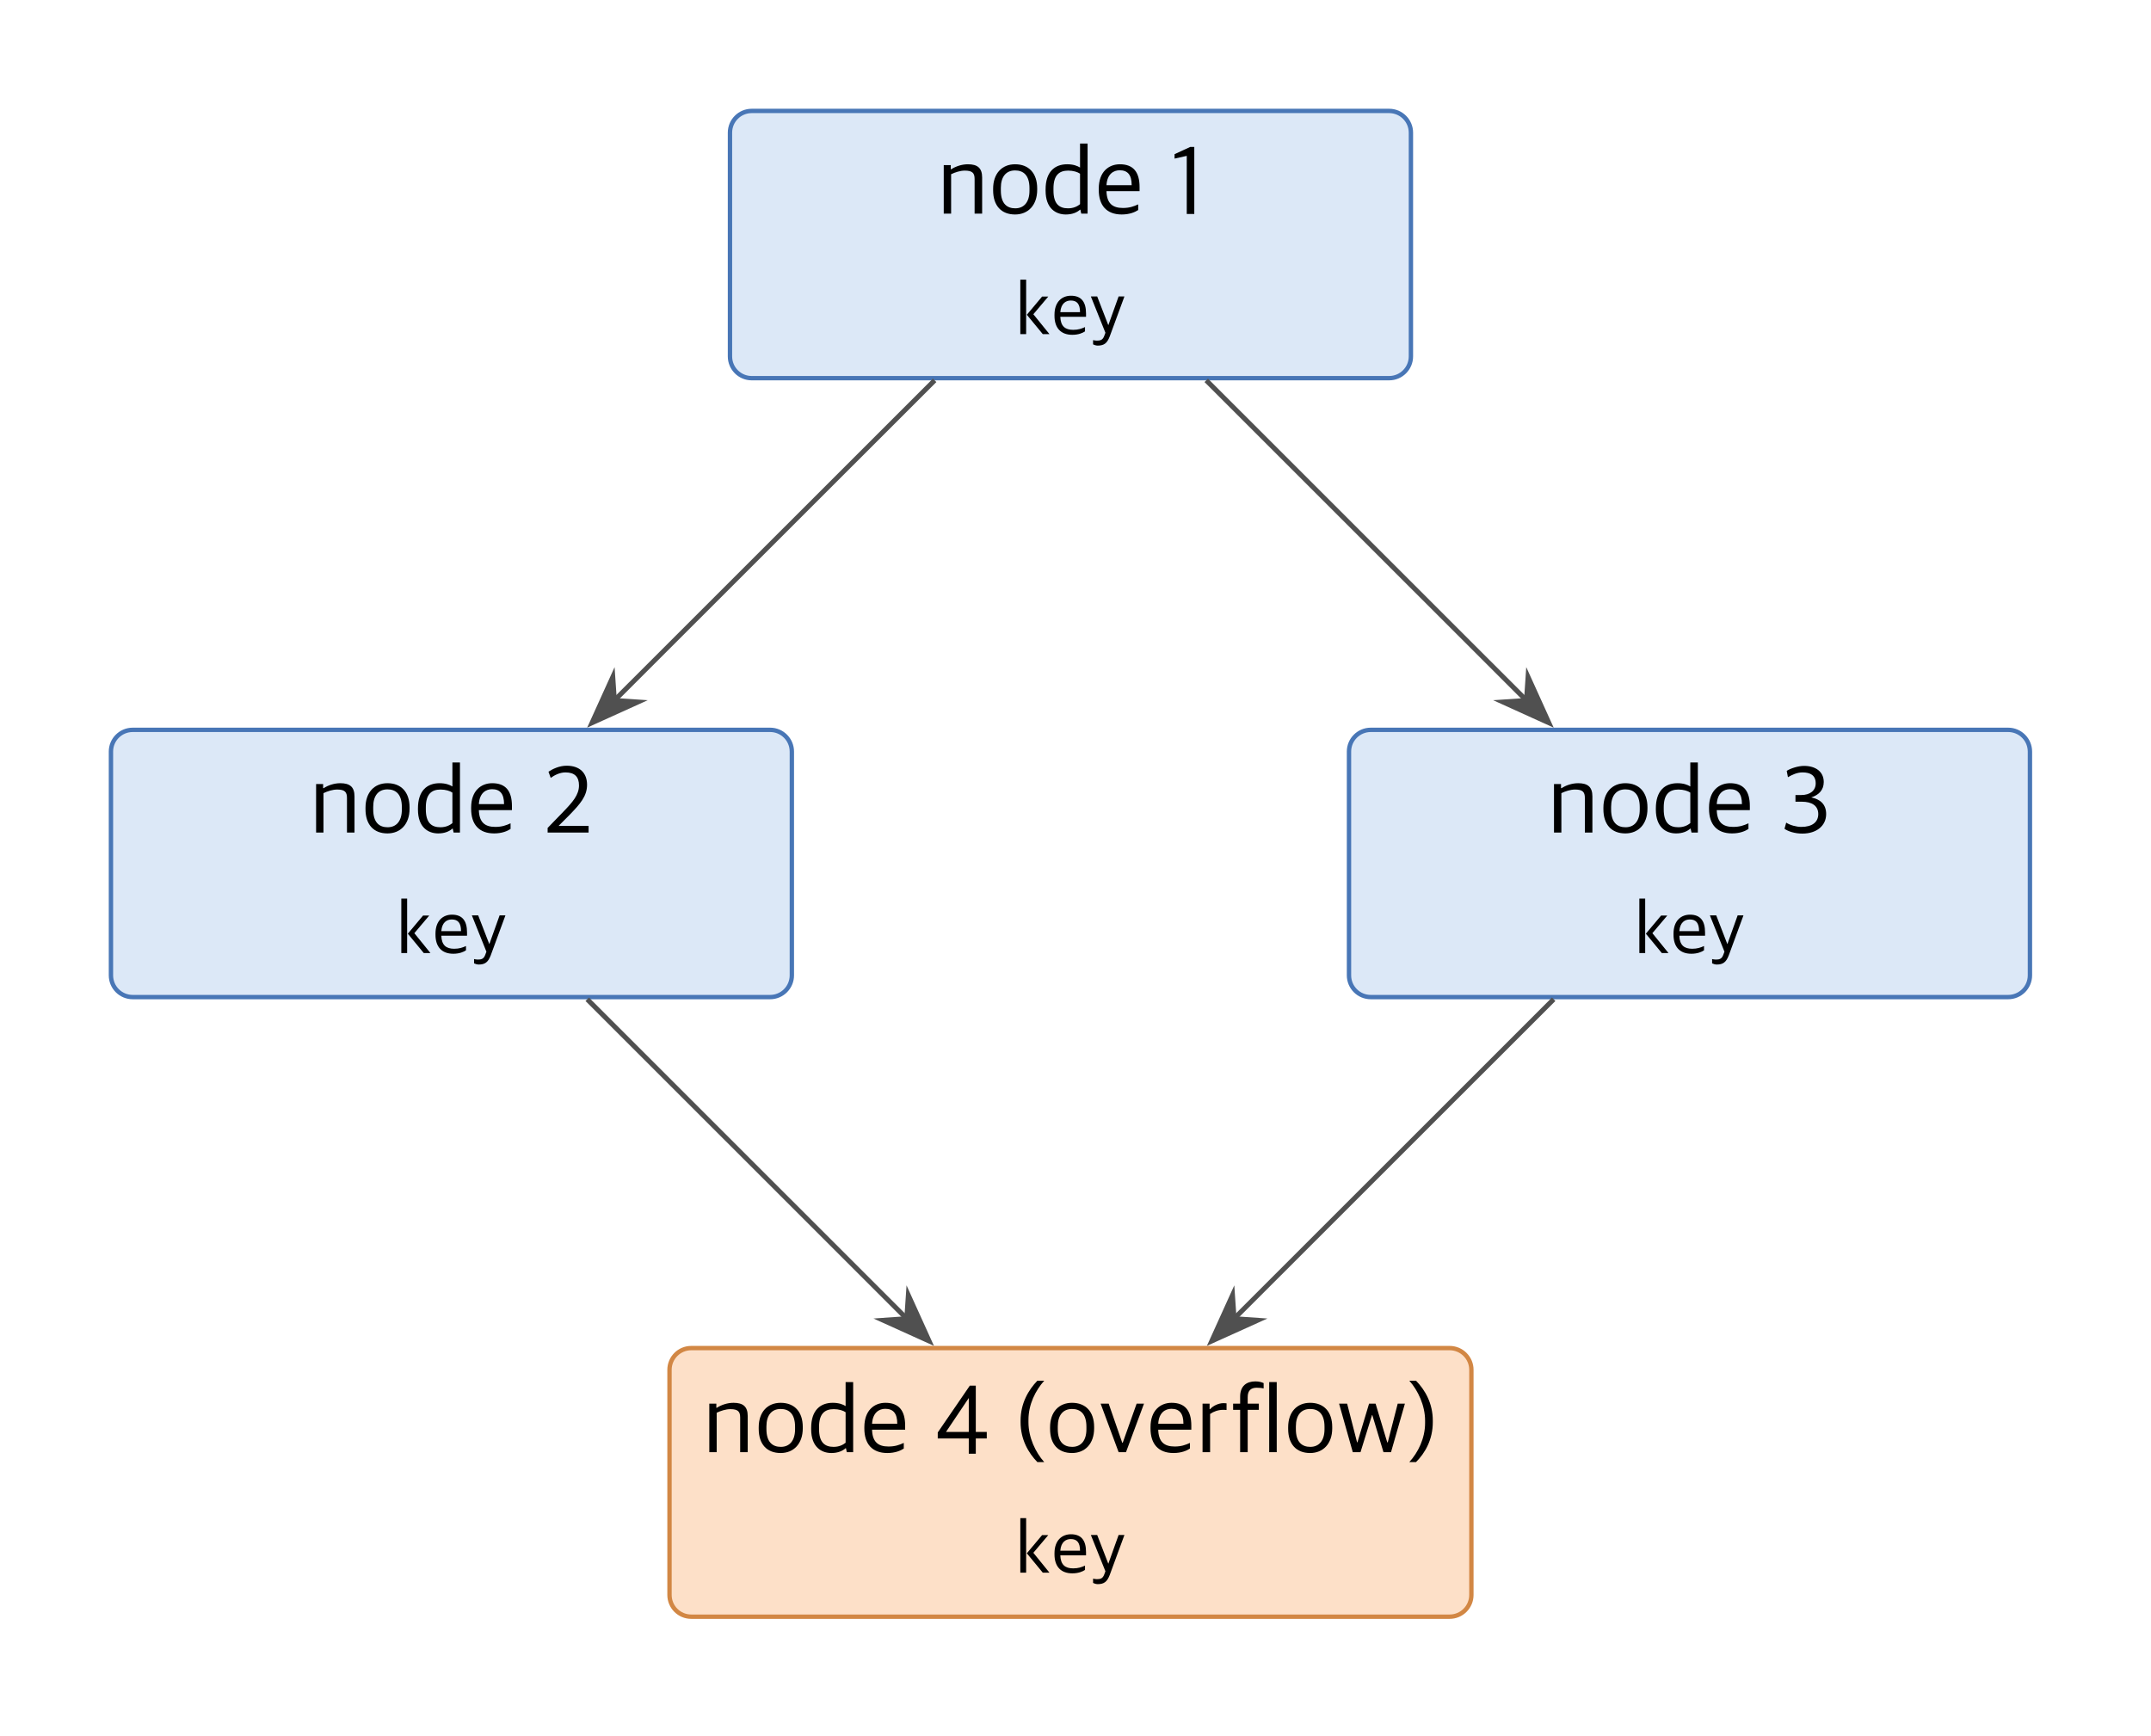
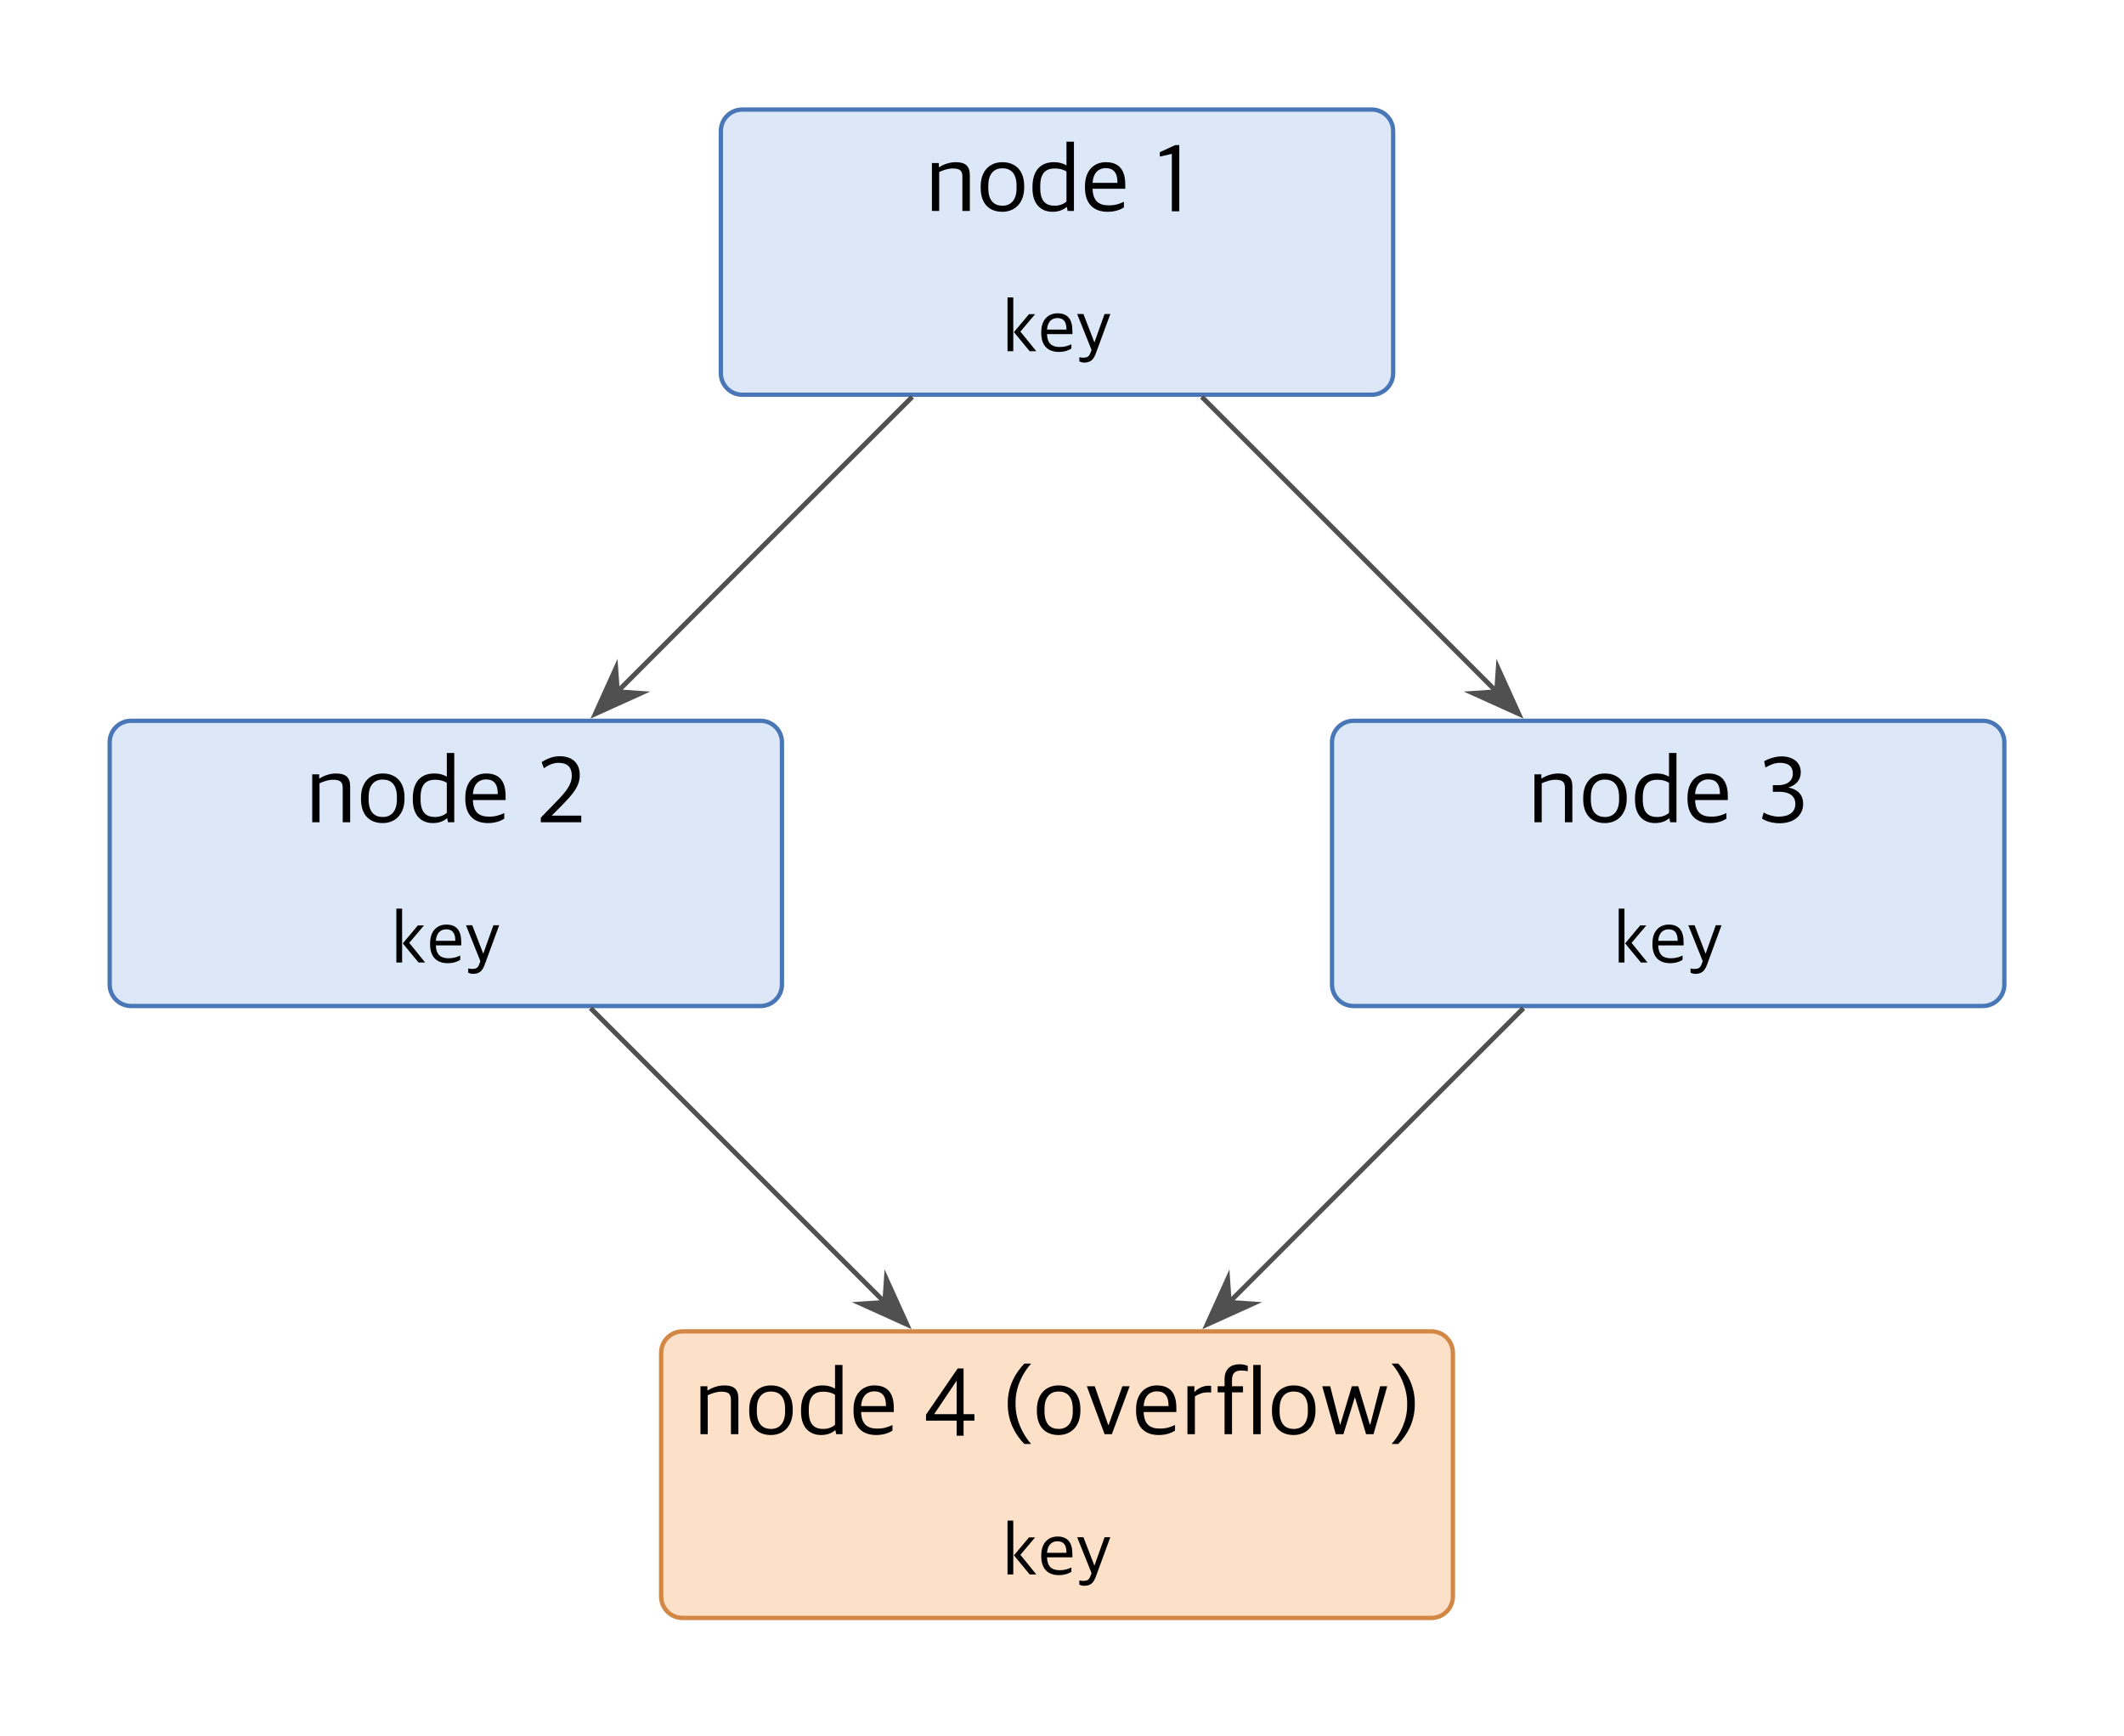
- <svg xmlns="http://www.w3.org/2000/svg" xmlns:xlink="http://www.w3.org/1999/xlink" width="196.07pt" height="158.25pt" viewBox="0 0 196.07 158.25">
+ <svg xmlns="http://www.w3.org/2000/svg" xmlns:xlink="http://www.w3.org/1999/xlink" width="196.07pt" height="160.22pt" viewBox="0 0 196.07 160.22">
  <defs>
    <g>
      <g id="glyph-0-0">
        <path d="M 0.656 -0.375 L 1.328 -0.375 L 1.328 -3.969 C 1.688 -4.141 2.156 -4.297 2.578 -4.297 C 3.281 -4.297 3.469 -4.062 3.469 -3.531 L 3.469 -0.375 L 4.156 -0.375 L 4.156 -3.672 C 4.156 -4.531 3.734 -4.875 2.859 -4.875 C 2.312 -4.875 1.75 -4.688 1.344 -4.422 L 1.297 -4.422 L 1.297 -4.797 L 0.656 -4.797 Z M 0.656 -0.375 " />
      </g>
      <g id="glyph-0-1">
        <path d="M 2.375 -0.297 C 3.562 -0.297 4.391 -1.141 4.391 -2.547 L 4.391 -2.672 C 4.391 -4.062 3.625 -4.875 2.375 -4.875 C 1.188 -4.875 0.375 -4.047 0.375 -2.641 L 0.375 -2.5 C 0.375 -1.094 1.125 -0.297 2.375 -0.297 Z M 2.391 -0.859 C 1.656 -0.859 1.078 -1.266 1.078 -2.484 L 1.078 -2.719 C 1.078 -3.75 1.562 -4.312 2.375 -4.312 C 3.094 -4.312 3.688 -3.922 3.688 -2.688 L 3.688 -2.469 C 3.688 -1.422 3.188 -0.859 2.391 -0.859 Z M 2.391 -0.859 " />
      </g>
      <g id="glyph-0-2">
        <path d="M 2.234 -0.297 C 2.828 -0.297 3.25 -0.484 3.531 -0.734 L 3.562 -0.734 L 3.641 -0.375 L 4.219 -0.375 L 4.219 -6.766 L 3.531 -6.766 L 3.531 -4.578 C 3.281 -4.734 2.906 -4.875 2.359 -4.875 C 1.219 -4.875 0.391 -4.188 0.391 -2.578 L 0.391 -2.469 C 0.391 -0.828 1.344 -0.297 2.234 -0.297 Z M 2.438 -0.859 C 1.641 -0.859 1.109 -1.25 1.109 -2.484 L 1.109 -2.672 C 1.109 -3.859 1.609 -4.297 2.453 -4.297 C 2.906 -4.297 3.312 -4.172 3.531 -4.016 L 3.531 -1.234 C 3.297 -1.047 2.953 -0.859 2.438 -0.859 Z M 2.438 -0.859 " />
      </g>
      <g id="glyph-0-3">
        <path d="M 2.469 -0.297 C 3.188 -0.297 3.688 -0.516 3.969 -0.703 L 3.969 -1.219 C 3.562 -1.031 3.172 -0.891 2.578 -0.891 C 1.625 -0.891 1.109 -1.312 1.078 -2.422 L 4.094 -2.422 L 4.094 -2.797 C 4.094 -4.172 3.516 -4.875 2.297 -4.875 C 1.281 -4.875 0.375 -4.188 0.375 -2.656 L 0.375 -2.531 C 0.375 -1.141 1.078 -0.297 2.469 -0.297 Z M 2.281 -4.328 C 3 -4.328 3.375 -3.922 3.375 -2.969 L 1.078 -2.969 C 1.141 -4 1.734 -4.328 2.281 -4.328 Z M 2.281 -4.328 " />
      </g>
      <g id="glyph-0-4">
        <path d="M 1.594 -0.344 L 2.281 -0.344 L 2.281 -6.453 L 1.906 -6.453 L 0.484 -5.797 L 0.484 -5.391 L 1.594 -5.641 Z M 1.594 -0.344 " />
      </g>
      <g id="glyph-0-5">
        <path d="M 0.547 -0.375 L 4.281 -0.375 L 4.281 -0.984 L 1.547 -0.984 L 2.484 -1.922 C 3.516 -2.984 4.141 -3.688 4.141 -4.734 C 4.141 -5.797 3.484 -6.469 2.281 -6.469 C 1.609 -6.469 1 -6.172 0.625 -5.922 L 0.828 -5.359 C 1.172 -5.609 1.656 -5.859 2.172 -5.859 C 3.016 -5.859 3.406 -5.453 3.406 -4.672 C 3.406 -3.812 2.828 -3.156 1.984 -2.281 L 0.547 -0.797 Z M 0.547 -0.375 " />
      </g>
      <g id="glyph-0-6">
        <path d="M 2.078 -0.281 C 3.406 -0.281 4.25 -1.016 4.25 -2.062 C 4.25 -2.984 3.672 -3.422 2.891 -3.578 C 3.562 -3.797 4.031 -4.234 4.031 -4.984 C 4.031 -5.922 3.297 -6.453 2.234 -6.453 C 1.719 -6.453 1.016 -6.234 0.656 -6 L 0.766 -5.422 C 1.141 -5.641 1.594 -5.859 2.094 -5.859 C 2.812 -5.859 3.297 -5.594 3.297 -4.859 C 3.297 -4.188 2.766 -3.797 1.984 -3.797 L 1.453 -3.797 L 1.453 -3.188 L 2.031 -3.188 C 2.938 -3.188 3.531 -2.828 3.531 -2.062 C 3.531 -1.328 2.984 -0.891 1.984 -0.891 C 1.547 -0.891 0.953 -1.047 0.609 -1.281 L 0.453 -0.719 C 0.781 -0.484 1.391 -0.281 2.078 -0.281 Z M 2.078 -0.281 " />
      </g>
      <g id="glyph-0-7">
        <path d="M 3.094 -0.234 L 3.734 -0.234 L 3.734 -1.625 L 4.734 -1.625 L 4.734 -2.219 L 3.734 -2.219 L 3.734 -6.438 L 3.188 -6.438 L 0.266 -2.172 L 0.266 -1.625 L 3.094 -1.625 Z M 1.016 -2.219 L 3.094 -5.312 L 3.094 -2.219 Z M 1.016 -2.219 " />
      </g>
      <g id="glyph-0-8">
        <path d="M 2.047 0.531 L 2.672 0.531 C 1.875 -0.359 1.234 -1.719 1.234 -3.094 L 1.234 -3.312 C 1.234 -4.734 1.875 -6 2.672 -6.891 L 2.047 -6.891 C 1.234 -6.047 0.516 -4.828 0.516 -3.25 L 0.516 -3.109 C 0.516 -1.531 1.234 -0.297 2.047 0.531 Z M 2.047 0.531 " />
      </g>
      <g id="glyph-0-9">
        <path d="M 1.859 -0.375 L 2.531 -0.375 L 4.172 -4.797 L 3.5 -4.797 L 2.234 -1.234 L 2.188 -1.234 L 0.953 -4.797 L 0.219 -4.797 Z M 1.859 -0.375 " />
      </g>
      <g id="glyph-0-10">
        <path d="M 0.656 -0.375 L 1.344 -0.375 L 1.344 -3.859 C 1.656 -4.078 2.078 -4.234 2.531 -4.234 C 2.594 -4.234 2.734 -4.234 2.844 -4.219 L 2.844 -4.828 C 2.797 -4.828 2.672 -4.844 2.578 -4.844 C 2.078 -4.844 1.594 -4.578 1.344 -4.297 L 1.297 -4.297 L 1.297 -4.797 L 0.656 -4.797 Z M 0.656 -0.375 " />
      </g>
      <g id="glyph-0-11">
        <path d="M 0.906 -0.375 L 1.594 -0.375 L 1.594 -4.234 L 2.609 -4.234 L 2.609 -4.797 L 1.594 -4.797 L 1.594 -5.391 C 1.594 -6 1.891 -6.25 2.422 -6.25 C 2.719 -6.25 2.906 -6.219 3.047 -6.188 L 3.047 -6.672 C 2.875 -6.75 2.641 -6.828 2.297 -6.828 C 1.484 -6.828 0.906 -6.406 0.906 -5.438 L 0.906 -4.797 L 0.266 -4.797 L 0.266 -4.234 L 0.906 -4.234 Z M 0.906 -0.375 " />
      </g>
      <g id="glyph-0-12">
        <path d="M 0.672 -0.375 L 1.359 -0.375 L 1.359 -6.766 L 0.672 -6.766 Z M 0.672 -0.375 " />
      </g>
      <g id="glyph-0-13">
        <path d="M 1.5 -0.375 L 2.203 -0.375 L 3.25 -3.75 L 3.281 -3.75 L 4.297 -0.375 L 4.984 -0.375 L 6.25 -4.797 L 5.594 -4.797 L 4.688 -1.266 L 4.641 -1.266 L 3.578 -4.797 L 2.984 -4.797 L 1.922 -1.266 L 1.891 -1.266 L 0.984 -4.797 L 0.25 -4.797 Z M 1.5 -0.375 " />
      </g>
      <g id="glyph-0-14">
        <path d="M 0.156 0.531 L 0.766 0.531 C 1.594 -0.297 2.297 -1.516 2.297 -3.109 L 2.297 -3.25 C 2.297 -4.828 1.594 -6.047 0.766 -6.891 L 0.156 -6.891 C 0.953 -6 1.594 -4.625 1.594 -3.25 L 1.594 -3.031 C 1.594 -1.625 0.953 -0.344 0.156 0.531 Z M 0.156 0.531 " />
      </g>
      <g id="glyph-1-0">
        <path d="M 0.5 -0.297 L 1.031 -0.297 L 1.031 -5.266 L 0.5 -5.266 Z M 2.547 -0.297 L 3.156 -0.297 L 1.688 -2.109 L 3.047 -3.719 L 2.484 -3.719 L 1.094 -2.062 Z M 2.547 -0.297 " />
      </g>
      <g id="glyph-1-1">
        <path d="M 1.922 -0.234 C 2.484 -0.234 2.875 -0.406 3.078 -0.547 L 3.078 -0.938 C 2.766 -0.797 2.469 -0.688 2 -0.688 C 1.266 -0.688 0.859 -1.016 0.828 -1.875 L 3.172 -1.875 L 3.172 -2.172 C 3.172 -3.25 2.734 -3.797 1.797 -3.797 C 1 -3.797 0.297 -3.266 0.297 -2.062 L 0.297 -1.969 C 0.297 -0.891 0.844 -0.234 1.922 -0.234 Z M 1.781 -3.359 C 2.344 -3.359 2.625 -3.047 2.625 -2.297 L 0.828 -2.297 C 0.891 -3.109 1.344 -3.359 1.781 -3.359 Z M 1.781 -3.359 " />
      </g>
      <g id="glyph-1-2">
        <path d="M 0.766 0.75 C 1.344 0.75 1.625 0.531 1.859 -0.078 L 3.203 -3.734 L 2.672 -3.734 L 1.734 -1.109 L 0.719 -3.734 L 0.141 -3.734 L 1.469 -0.422 L 1.359 -0.125 C 1.219 0.25 1 0.297 0.672 0.297 C 0.547 0.297 0.422 0.266 0.344 0.25 L 0.344 0.641 C 0.438 0.688 0.609 0.75 0.766 0.75 Z M 0.766 0.75 " />
      </g>
    </g>
  </defs>
-   <path fill-rule="nonzero" fill="rgb(86.275%, 90.979%, 96.863%)" fill-opacity="1" stroke-width="0.399" stroke-linecap="butt" stroke-linejoin="miter" stroke="rgb(28.235%, 46.274%, 71.373%)" stroke-opacity="1" stroke-miterlimit="10" d="M 29.19 68.932 L -29.188 68.932 C -30.29 68.932 -31.181 68.041 -31.181 66.942 L -31.181 46.447 C -31.181 45.344 -30.29 44.453 -29.188 44.453 L 29.19 44.453 C 30.289 44.453 31.183 45.344 31.183 46.447 L 31.183 66.942 C 31.183 68.041 30.289 68.932 29.19 68.932 Z M 29.19 68.932 " transform="matrix(0.995279, 0, 0, -0.995279, 97.57319, 78.71992)" />
+   <path fill-rule="nonzero" fill="rgb(86.275%, 90.979%, 96.863%)" fill-opacity="1" stroke-width="0.399" stroke-linecap="butt" stroke-linejoin="miter" stroke="rgb(28.235%, 46.274%, 71.373%)" stroke-opacity="1" stroke-miterlimit="10" d="M 29.189 69.918 L -29.187 69.918 C -30.29 69.918 -31.181 69.027 -31.181 67.928 L -31.181 45.46 C -31.181 44.361 -30.29 43.466 -29.187 43.466 L 29.189 43.466 C 30.288 43.466 31.183 44.361 31.183 45.46 L 31.183 67.928 C 31.183 69.027 30.288 69.918 29.189 69.918 Z M 29.189 69.918 " transform="matrix(0.995155, 0, 0, -0.995155, 97.57325, 79.68905)" />
  <g fill="rgb(0%, 0%, 0%)" fill-opacity="1">
-     <use xlink:href="#glyph-0-0" x="85.369" y="19.851" />
-     <use xlink:href="#glyph-0-1" x="90.152" y="19.851" />
-     <use xlink:href="#glyph-0-2" x="94.918" y="19.851" />
-     <use xlink:href="#glyph-0-3" x="99.781" y="19.851" />
+     <use xlink:href="#glyph-0-0" x="85.371" y="19.845" />
+     <use xlink:href="#glyph-0-1" x="90.153" y="19.845" />
+     <use xlink:href="#glyph-0-2" x="94.918" y="19.845" />
+     <use xlink:href="#glyph-0-3" x="99.781" y="19.845" />
  </g>
  <g fill="rgb(0%, 0%, 0%)" fill-opacity="1">
-     <use xlink:href="#glyph-0-4" x="106.582" y="19.851" />
+     <use xlink:href="#glyph-0-4" x="106.581" y="19.845" />
  </g>
  <g fill="rgb(0%, 0%, 0%)" fill-opacity="1">
-     <use xlink:href="#glyph-1-0" x="92.505" y="30.758" />
-     <use xlink:href="#glyph-1-1" x="95.823" y="30.758" />
-     <use xlink:href="#glyph-1-2" x="99.293" y="30.758" />
+     <use xlink:href="#glyph-1-0" x="92.506" y="32.715" />
+     <use xlink:href="#glyph-1-1" x="95.823" y="32.715" />
+     <use xlink:href="#glyph-1-2" x="99.293" y="32.715" />
  </g>
-   <path fill-rule="nonzero" fill="rgb(86.275%, 90.979%, 96.863%)" fill-opacity="1" stroke-width="0.399" stroke-linecap="butt" stroke-linejoin="miter" stroke="rgb(28.235%, 46.274%, 71.373%)" stroke-opacity="1" stroke-miterlimit="10" d="M -27.504 12.239 L -85.881 12.239 C -86.984 12.239 -87.875 11.348 -87.875 10.249 L -87.875 -10.246 C -87.875 -11.349 -86.984 -12.24 -85.881 -12.24 L -27.504 -12.24 C -26.405 -12.24 -25.514 -11.349 -25.514 -10.246 L -25.514 10.249 C -25.514 11.348 -26.405 12.239 -27.504 12.239 Z M -27.504 12.239 " transform="matrix(0.995279, 0, 0, -0.995279, 97.57319, 78.71992)" />
+   <path fill-rule="nonzero" fill="rgb(86.275%, 90.979%, 96.863%)" fill-opacity="1" stroke-width="0.399" stroke-linecap="butt" stroke-linejoin="miter" stroke="rgb(28.235%, 46.274%, 71.373%)" stroke-opacity="1" stroke-miterlimit="10" d="M -27.503 13.226 L -85.884 13.226 C -86.983 13.226 -87.874 12.335 -87.874 11.232 L -87.874 -11.233 C -87.874 -12.336 -86.983 -13.227 -85.884 -13.227 L -27.503 -13.227 C -26.404 -13.227 -25.513 -12.336 -25.513 -11.233 L -25.513 11.232 C -25.513 12.335 -26.404 13.226 -27.503 13.226 Z M -27.503 13.226 " transform="matrix(0.995155, 0, 0, -0.995155, 97.57325, 79.68905)" />
  <g fill="rgb(0%, 0%, 0%)" fill-opacity="1">
-     <use xlink:href="#glyph-0-0" x="28.158" y="76.278" />
-     <use xlink:href="#glyph-0-1" x="32.942" y="76.278" />
-     <use xlink:href="#glyph-0-2" x="37.707" y="76.278" />
-     <use xlink:href="#glyph-0-3" x="42.571" y="76.278" />
+     <use xlink:href="#glyph-0-0" x="28.167" y="76.265" />
+     <use xlink:href="#glyph-0-1" x="32.95" y="76.265" />
+     <use xlink:href="#glyph-0-2" x="37.715" y="76.265" />
+     <use xlink:href="#glyph-0-3" x="42.578" y="76.265" />
  </g>
  <g fill="rgb(0%, 0%, 0%)" fill-opacity="1">
-     <use xlink:href="#glyph-0-5" x="49.371" y="76.278" />
+     <use xlink:href="#glyph-0-5" x="49.377" y="76.265" />
  </g>
  <g fill="rgb(0%, 0%, 0%)" fill-opacity="1">
-     <use xlink:href="#glyph-1-0" x="36.081" y="87.185" />
-     <use xlink:href="#glyph-1-1" x="39.399" y="87.185" />
-     <use xlink:href="#glyph-1-2" x="42.869" y="87.185" />
+     <use xlink:href="#glyph-1-0" x="36.089" y="89.134" />
+     <use xlink:href="#glyph-1-1" x="39.406" y="89.134" />
+     <use xlink:href="#glyph-1-2" x="42.876" y="89.134" />
  </g>
-   <path fill-rule="nonzero" fill="rgb(86.275%, 90.979%, 96.863%)" fill-opacity="1" stroke-width="0.399" stroke-linecap="butt" stroke-linejoin="miter" stroke="rgb(28.235%, 46.274%, 71.373%)" stroke-opacity="1" stroke-miterlimit="10" d="M 85.883 12.239 L 27.506 12.239 C 26.403 12.239 25.512 11.348 25.512 10.249 L 25.512 -10.246 C 25.512 -11.349 26.403 -12.24 27.506 -12.24 L 85.883 -12.24 C 86.982 -12.24 87.877 -11.349 87.877 -10.246 L 87.877 10.249 C 87.877 11.348 86.982 12.239 85.883 12.239 Z M 85.883 12.239 " transform="matrix(0.995279, 0, 0, -0.995279, 97.57319, 78.71992)" />
+   <path fill-rule="nonzero" fill="rgb(86.275%, 90.979%, 96.863%)" fill-opacity="1" stroke-width="0.399" stroke-linecap="butt" stroke-linejoin="miter" stroke="rgb(28.235%, 46.274%, 71.373%)" stroke-opacity="1" stroke-miterlimit="10" d="M 85.882 13.226 L 27.505 13.226 C 26.402 13.226 25.511 12.335 25.511 11.232 L 25.511 -11.233 C 25.511 -12.336 26.402 -13.227 27.505 -13.227 L 85.882 -13.227 C 86.985 -13.227 87.876 -12.336 87.876 -11.233 L 87.876 11.232 C 87.876 12.335 86.985 13.226 85.882 13.226 Z M 85.882 13.226 " transform="matrix(0.995155, 0, 0, -0.995155, 97.57325, 79.68905)" />
  <g fill="rgb(0%, 0%, 0%)" fill-opacity="1">
-     <use xlink:href="#glyph-0-0" x="140.996" y="76.278" />
-     <use xlink:href="#glyph-0-1" x="145.78" y="76.278" />
-     <use xlink:href="#glyph-0-2" x="150.545" y="76.278" />
-     <use xlink:href="#glyph-0-3" x="155.409" y="76.278" />
+     <use xlink:href="#glyph-0-0" x="140.991" y="76.265" />
+     <use xlink:href="#glyph-0-1" x="145.774" y="76.265" />
+     <use xlink:href="#glyph-0-2" x="150.538" y="76.265" />
+     <use xlink:href="#glyph-0-3" x="155.401" y="76.265" />
  </g>
  <g fill="rgb(0%, 0%, 0%)" fill-opacity="1">
-     <use xlink:href="#glyph-0-6" x="162.209" y="76.278" />
+     <use xlink:href="#glyph-0-6" x="162.201" y="76.265" />
  </g>
  <g fill="rgb(0%, 0%, 0%)" fill-opacity="1">
-     <use xlink:href="#glyph-1-0" x="148.932" y="87.185" />
-     <use xlink:href="#glyph-1-1" x="152.249" y="87.185" />
-     <use xlink:href="#glyph-1-2" x="155.72" y="87.185" />
+     <use xlink:href="#glyph-1-0" x="148.925" y="89.134" />
+     <use xlink:href="#glyph-1-1" x="152.243" y="89.134" />
+     <use xlink:href="#glyph-1-2" x="155.713" y="89.134" />
  </g>
-   <path fill-rule="nonzero" fill="rgb(99.216%, 87.842%, 78.432%)" fill-opacity="1" stroke-width="0.399" stroke-linecap="butt" stroke-linejoin="miter" stroke="rgb(82.352%, 52.939%, 26.668%)" stroke-opacity="1" stroke-miterlimit="10" d="M 34.727 -44.392 L -34.729 -44.392 C -35.828 -44.392 -36.719 -45.283 -36.719 -46.382 L -36.719 -67.003 C -36.719 -68.105 -35.828 -68.996 -34.729 -68.996 L 34.727 -68.996 C 35.83 -68.996 36.721 -68.105 36.721 -67.003 L 36.721 -46.382 C 36.721 -45.283 35.83 -44.392 34.727 -44.392 Z M 34.727 -44.392 " transform="matrix(0.995279, 0, 0, -0.995279, 97.57319, 78.71992)" />
+   <path fill-rule="nonzero" fill="rgb(99.216%, 87.842%, 78.432%)" fill-opacity="1" stroke-width="0.399" stroke-linecap="butt" stroke-linejoin="miter" stroke="rgb(82.352%, 52.939%, 26.668%)" stroke-opacity="1" stroke-miterlimit="10" d="M 34.728 -43.404 L -34.73 -43.404 C -35.829 -43.404 -36.72 -44.295 -36.72 -45.398 L -36.72 -67.988 C -36.72 -69.091 -35.829 -69.982 -34.73 -69.982 L 34.728 -69.982 C 35.827 -69.982 36.722 -69.091 36.722 -67.988 L 36.722 -45.398 C 36.722 -44.295 35.827 -43.404 34.728 -43.404 Z M 34.728 -43.404 " transform="matrix(0.995155, 0, 0, -0.995155, 97.57325, 79.68905)" />
  <g fill="rgb(0%, 0%, 0%)" fill-opacity="1">
-     <use xlink:href="#glyph-0-0" x="64" y="132.766" />
-     <use xlink:href="#glyph-0-1" x="68.784" y="132.766" />
-     <use xlink:href="#glyph-0-2" x="73.549" y="132.766" />
-     <use xlink:href="#glyph-0-3" x="78.413" y="132.766" />
+     <use xlink:href="#glyph-0-0" x="64.005" y="132.746" />
+     <use xlink:href="#glyph-0-1" x="68.787" y="132.746" />
+     <use xlink:href="#glyph-0-2" x="73.552" y="132.746" />
+     <use xlink:href="#glyph-0-3" x="78.415" y="132.746" />
  </g>
  <g fill="rgb(0%, 0%, 0%)" fill-opacity="1">
-     <use xlink:href="#glyph-0-7" x="85.213" y="132.766" />
+     <use xlink:href="#glyph-0-7" x="85.215" y="132.746" />
  </g>
  <g fill="rgb(0%, 0%, 0%)" fill-opacity="1">
-     <use xlink:href="#glyph-0-8" x="92.513" y="132.766" />
-     <use xlink:href="#glyph-0-1" x="95.342" y="132.766" />
-     <use xlink:href="#glyph-0-9" x="100.107" y="132.766" />
-     <use xlink:href="#glyph-0-3" x="104.498" y="132.766" />
-     <use xlink:href="#glyph-0-10" x="108.96" y="132.766" />
+     <use xlink:href="#glyph-0-8" x="92.514" y="132.746" />
+     <use xlink:href="#glyph-0-1" x="95.342" y="132.746" />
+     <use xlink:href="#glyph-0-9" x="100.107" y="132.746" />
+     <use xlink:href="#glyph-0-3" x="104.497" y="132.746" />
+     <use xlink:href="#glyph-0-10" x="108.959" y="132.746" />
  </g>
  <g fill="rgb(0%, 0%, 0%)" fill-opacity="1">
-     <use xlink:href="#glyph-0-11" x="112.137" y="132.766" />
-     <use xlink:href="#glyph-0-12" x="115.019" y="132.766" />
-     <use xlink:href="#glyph-0-1" x="117.045" y="132.766" />
-     <use xlink:href="#glyph-0-13" x="121.811" y="132.766" />
-     <use xlink:href="#glyph-0-14" x="128.307" y="132.766" />
+     <use xlink:href="#glyph-0-11" x="112.135" y="132.746" />
+     <use xlink:href="#glyph-0-12" x="115.017" y="132.746" />
+     <use xlink:href="#glyph-0-1" x="117.043" y="132.746" />
+     <use xlink:href="#glyph-0-13" x="121.808" y="132.746" />
+     <use xlink:href="#glyph-0-14" x="128.304" y="132.746" />
  </g>
  <g fill="rgb(0%, 0%, 0%)" fill-opacity="1">
-     <use xlink:href="#glyph-1-0" x="92.505" y="143.673" />
-     <use xlink:href="#glyph-1-1" x="95.823" y="143.673" />
-     <use xlink:href="#glyph-1-2" x="99.293" y="143.673" />
+     <use xlink:href="#glyph-1-0" x="92.506" y="145.615" />
+     <use xlink:href="#glyph-1-1" x="95.823" y="145.615" />
+     <use xlink:href="#glyph-1-2" x="99.293" y="145.615" />
  </g>
-   <path fill="none" stroke-width="0.448" stroke-linecap="butt" stroke-linejoin="miter" stroke="rgb(31.374%, 31.374%, 31.374%)" stroke-opacity="1" stroke-miterlimit="10" d="M -12.437 44.253 L -41.688 15.013 " transform="matrix(0.995279, 0, 0, -0.995279, 97.57319, 78.71992)" />
-   <path fill-rule="nonzero" fill="rgb(31.374%, 31.374%, 31.374%)" fill-opacity="1" stroke-width="0.448" stroke-linecap="butt" stroke-linejoin="miter" stroke="rgb(31.374%, 31.374%, 31.374%)" stroke-opacity="1" stroke-miterlimit="10" d="M 5.032 -0.001 L 0.721 1.622 L 2.14 -0.001 L 0.725 -1.622 Z M 5.032 -0.001 " transform="matrix(-0.703842, 0.703662, 0.703662, 0.703842, 57.51065, 62.35035)" />
-   <path fill="none" stroke-width="0.448" stroke-linecap="butt" stroke-linejoin="miter" stroke="rgb(31.374%, 31.374%, 31.374%)" stroke-opacity="1" stroke-miterlimit="10" d="M 12.439 44.253 L 41.686 15.013 " transform="matrix(0.995279, 0, 0, -0.995279, 97.57319, 78.71992)" />
-   <path fill-rule="nonzero" fill="rgb(31.374%, 31.374%, 31.374%)" fill-opacity="1" stroke-width="0.448" stroke-linecap="butt" stroke-linejoin="miter" stroke="rgb(31.374%, 31.374%, 31.374%)" stroke-opacity="1" stroke-miterlimit="10" d="M 5.03 -0.001 L 0.723 1.621 L 2.139 -0 L 0.723 -1.621 Z M 5.03 -0.001 " transform="matrix(0.703842, 0.703662, 0.703662, -0.703842, 137.6357, 62.35035)" />
-   <path fill="none" stroke-width="0.448" stroke-linecap="butt" stroke-linejoin="miter" stroke="rgb(31.374%, 31.374%, 31.374%)" stroke-opacity="1" stroke-miterlimit="10" d="M -44.255 -12.44 L -15.07 -41.617 " transform="matrix(0.995279, 0, 0, -0.995279, 97.57319, 78.71992)" />
-   <path fill-rule="nonzero" fill="rgb(31.374%, 31.374%, 31.374%)" fill-opacity="1" stroke-width="0.448" stroke-linecap="butt" stroke-linejoin="miter" stroke="rgb(31.374%, 31.374%, 31.374%)" stroke-opacity="1" stroke-miterlimit="10" d="M 5.03 -0.001 L 0.723 1.621 L 2.138 -0 L 0.726 -1.623 Z M 5.03 -0.001 " transform="matrix(0.703861, 0.703652, 0.703652, -0.703861, 81.14724, 118.7139)" />
-   <path fill="none" stroke-width="0.448" stroke-linecap="butt" stroke-linejoin="miter" stroke="rgb(31.374%, 31.374%, 31.374%)" stroke-opacity="1" stroke-miterlimit="10" d="M 44.257 -12.44 L 15.072 -41.617 " transform="matrix(0.995279, 0, 0, -0.995279, 97.57319, 78.71992)" />
-   <path fill-rule="nonzero" fill="rgb(31.374%, 31.374%, 31.374%)" fill-opacity="1" stroke-width="0.448" stroke-linecap="butt" stroke-linejoin="miter" stroke="rgb(31.374%, 31.374%, 31.374%)" stroke-opacity="1" stroke-miterlimit="10" d="M 5.032 -0.001 L 0.724 1.625 L 2.14 -0.001 L 0.725 -1.622 Z M 5.032 -0.001 " transform="matrix(-0.703861, 0.703652, 0.703652, 0.703861, 113.9991, 118.7139)" />
+   <path fill="none" stroke-width="0.448" stroke-linecap="butt" stroke-linejoin="miter" stroke="rgb(31.374%, 31.374%, 31.374%)" stroke-opacity="1" stroke-miterlimit="10" d="M -13.427 43.27 L -40.7 16.001 " transform="matrix(0.995155, 0, 0, -0.995155, 97.57325, 79.68905)" />
+   <path fill-rule="nonzero" fill="rgb(31.374%, 31.374%, 31.374%)" fill-opacity="1" stroke-width="0.448" stroke-linecap="butt" stroke-linejoin="miter" stroke="rgb(31.374%, 31.374%, 31.374%)" stroke-opacity="1" stroke-miterlimit="10" d="M 5.03 0 L 0.725 1.624 L 2.138 -0 L 0.725 -1.624 Z M 5.03 0 " transform="matrix(-0.703724, 0.703605, 0.703605, 0.703724, 58.49645, 62.33984)" />
+   <path fill="none" stroke-width="0.448" stroke-linecap="butt" stroke-linejoin="miter" stroke="rgb(31.374%, 31.374%, 31.374%)" stroke-opacity="1" stroke-miterlimit="10" d="M 13.429 43.27 L 40.702 16.001 " transform="matrix(0.995155, 0, 0, -0.995155, 97.57325, 79.68905)" />
+   <path fill-rule="nonzero" fill="rgb(31.374%, 31.374%, 31.374%)" fill-opacity="1" stroke-width="0.448" stroke-linecap="butt" stroke-linejoin="miter" stroke="rgb(31.374%, 31.374%, 31.374%)" stroke-opacity="1" stroke-miterlimit="10" d="M 5.031 0.001 L 0.723 1.623 L 2.139 0.001 L 0.726 -1.622 Z M 5.031 0.001 " transform="matrix(0.703724, 0.703605, 0.703605, -0.703724, 136.65, 62.33984)" />
+   <path fill="none" stroke-width="0.448" stroke-linecap="butt" stroke-linejoin="miter" stroke="rgb(31.374%, 31.374%, 31.374%)" stroke-opacity="1" stroke-miterlimit="10" d="M -43.267 -13.427 L -16.057 -40.629 " transform="matrix(0.995155, 0, 0, -0.995155, 97.57325, 79.68905)" />
+   <path fill-rule="nonzero" fill="rgb(31.374%, 31.374%, 31.374%)" fill-opacity="1" stroke-width="0.448" stroke-linecap="butt" stroke-linejoin="miter" stroke="rgb(31.374%, 31.374%, 31.374%)" stroke-opacity="1" stroke-miterlimit="10" d="M 5.031 0.003 L 0.723 1.624 L 2.142 0 L 0.723 -1.623 Z M 5.031 0.003 " transform="matrix(0.703754, 0.703595, 0.703595, -0.703754, 80.16852, 118.6964)" />
+   <path fill="none" stroke-width="0.448" stroke-linecap="butt" stroke-linejoin="miter" stroke="rgb(31.374%, 31.374%, 31.374%)" stroke-opacity="1" stroke-miterlimit="10" d="M 43.269 -13.427 L 16.055 -40.629 " transform="matrix(0.995155, 0, 0, -0.995155, 97.57325, 79.68905)" />
+   <path fill-rule="nonzero" fill="rgb(31.374%, 31.374%, 31.374%)" fill-opacity="1" stroke-width="0.448" stroke-linecap="butt" stroke-linejoin="miter" stroke="rgb(31.374%, 31.374%, 31.374%)" stroke-opacity="1" stroke-miterlimit="10" d="M 5.03 -0.001 L 0.724 1.622 L 2.14 0.001 L 0.722 -1.623 Z M 5.03 -0.001 " transform="matrix(-0.703754, 0.703595, 0.703595, 0.703754, 114.978, 118.6964)" />
</svg>
